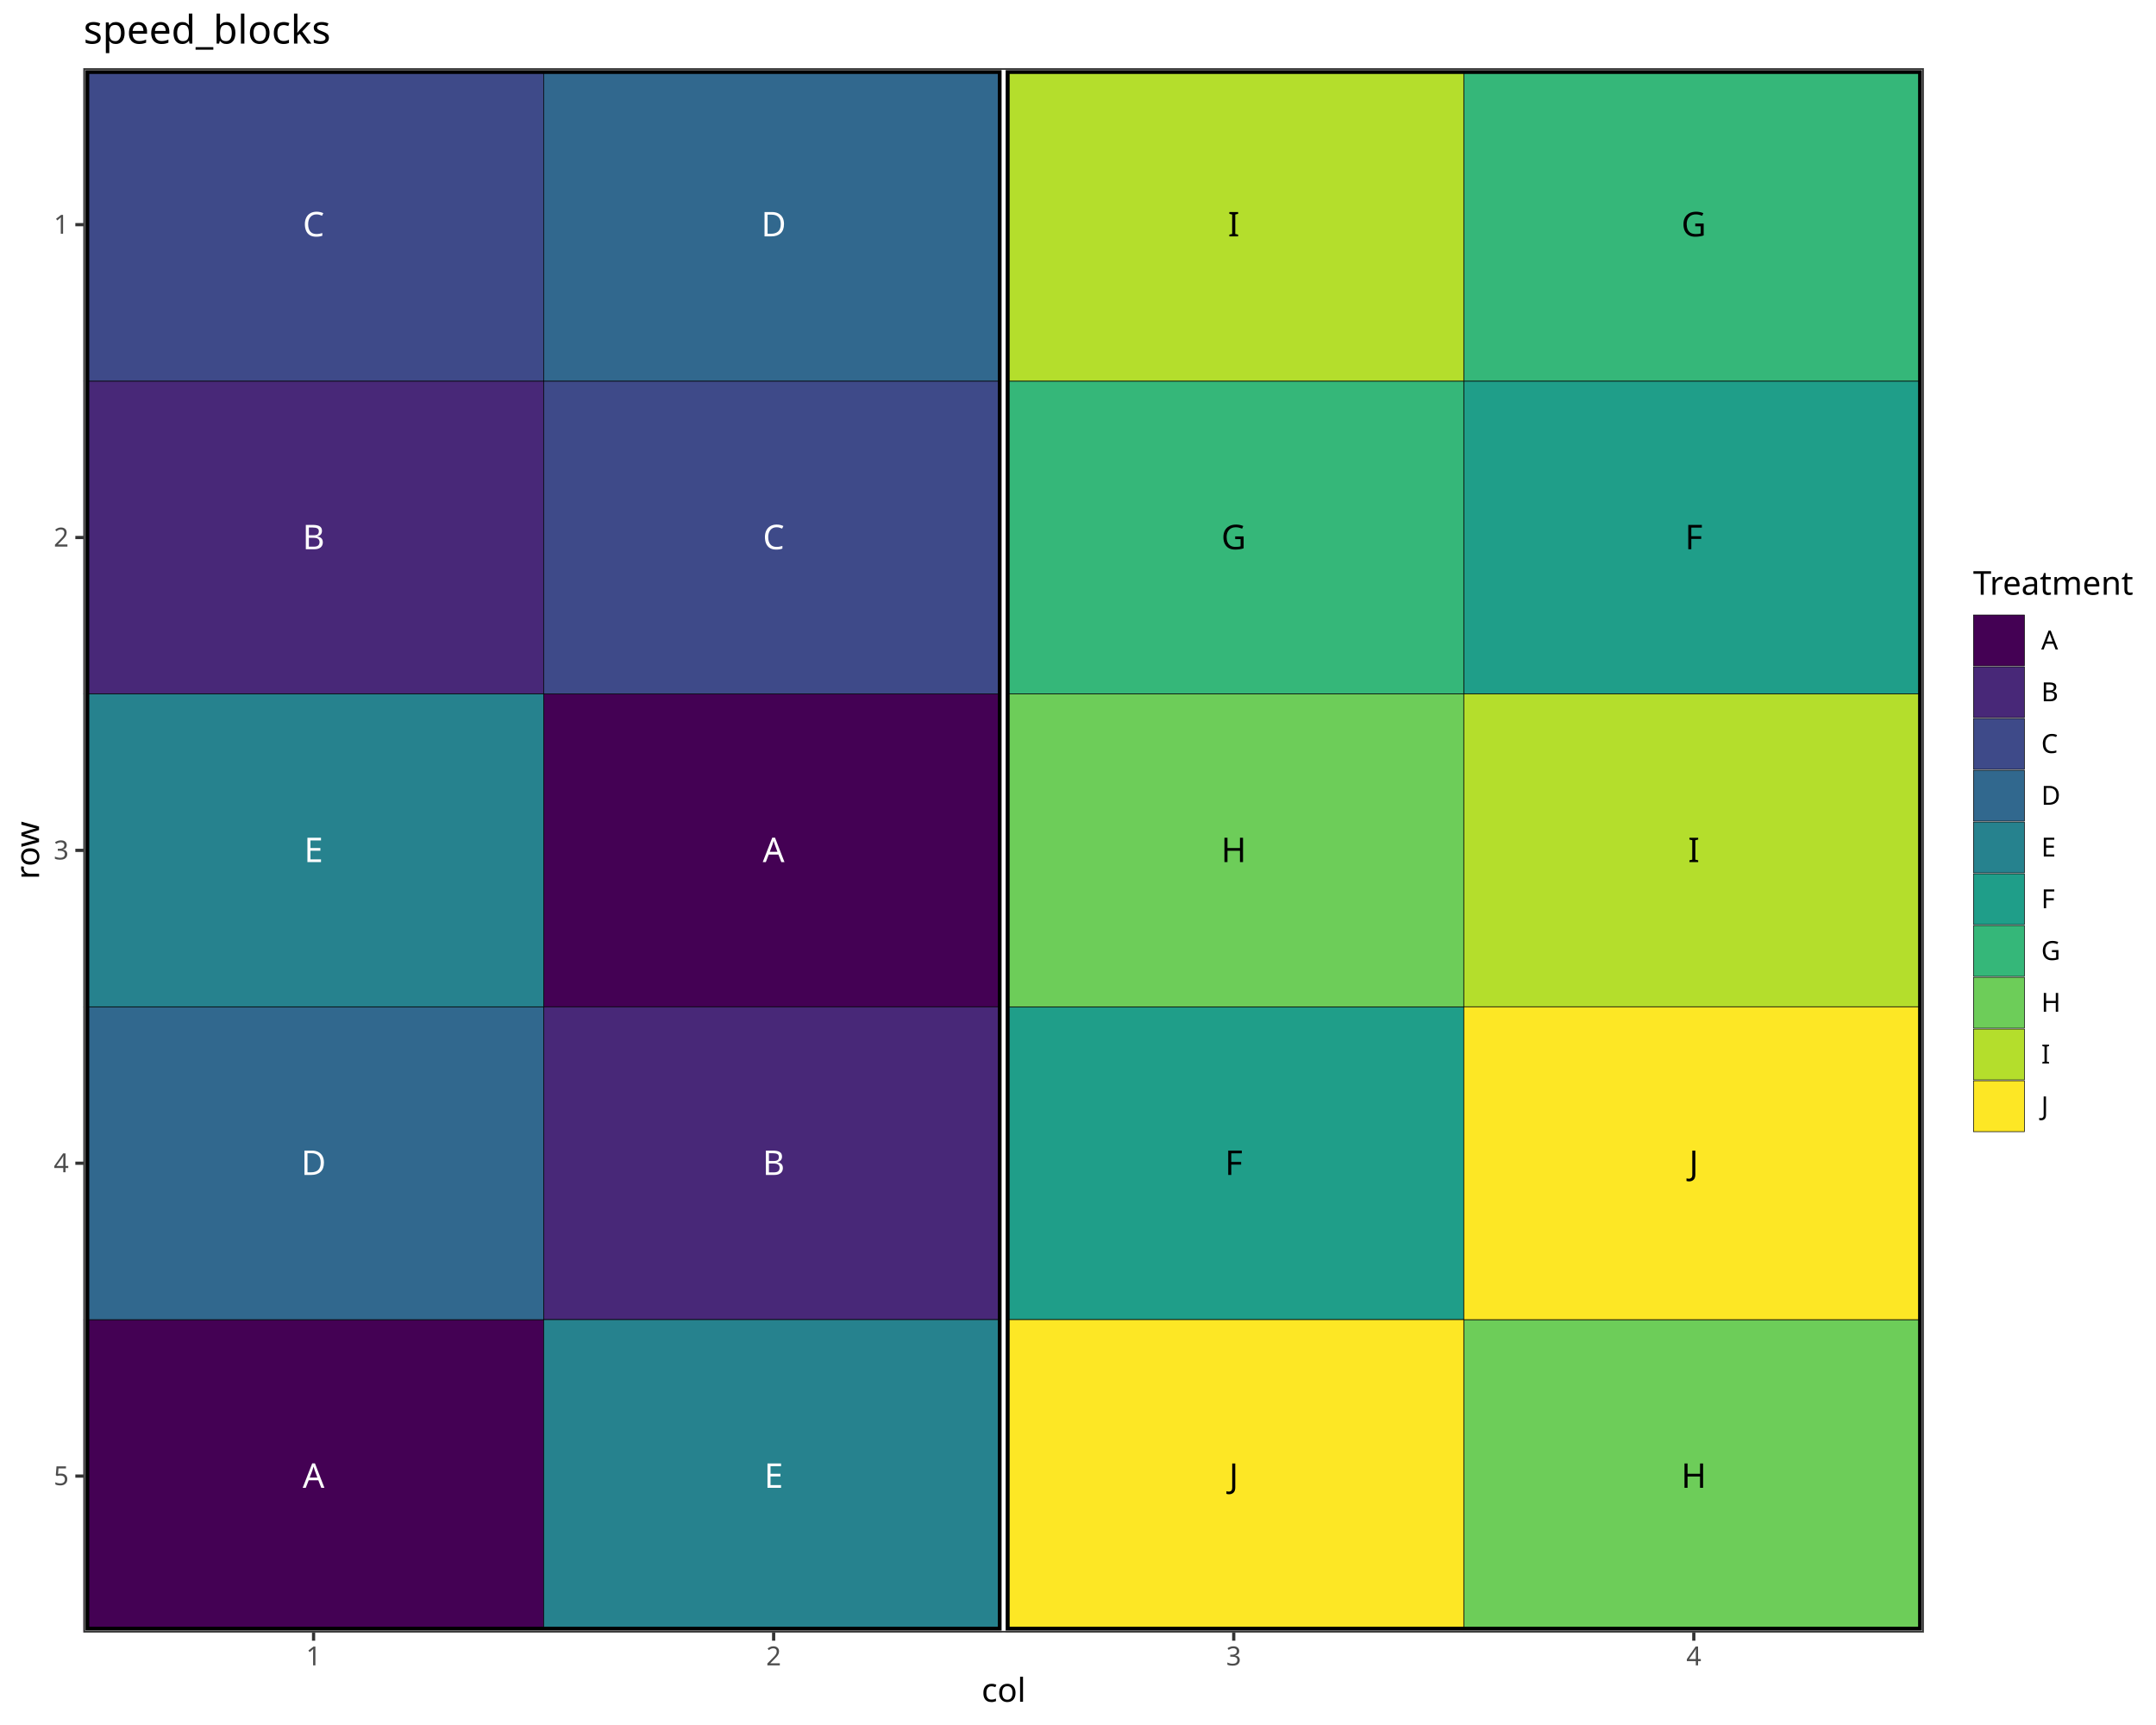
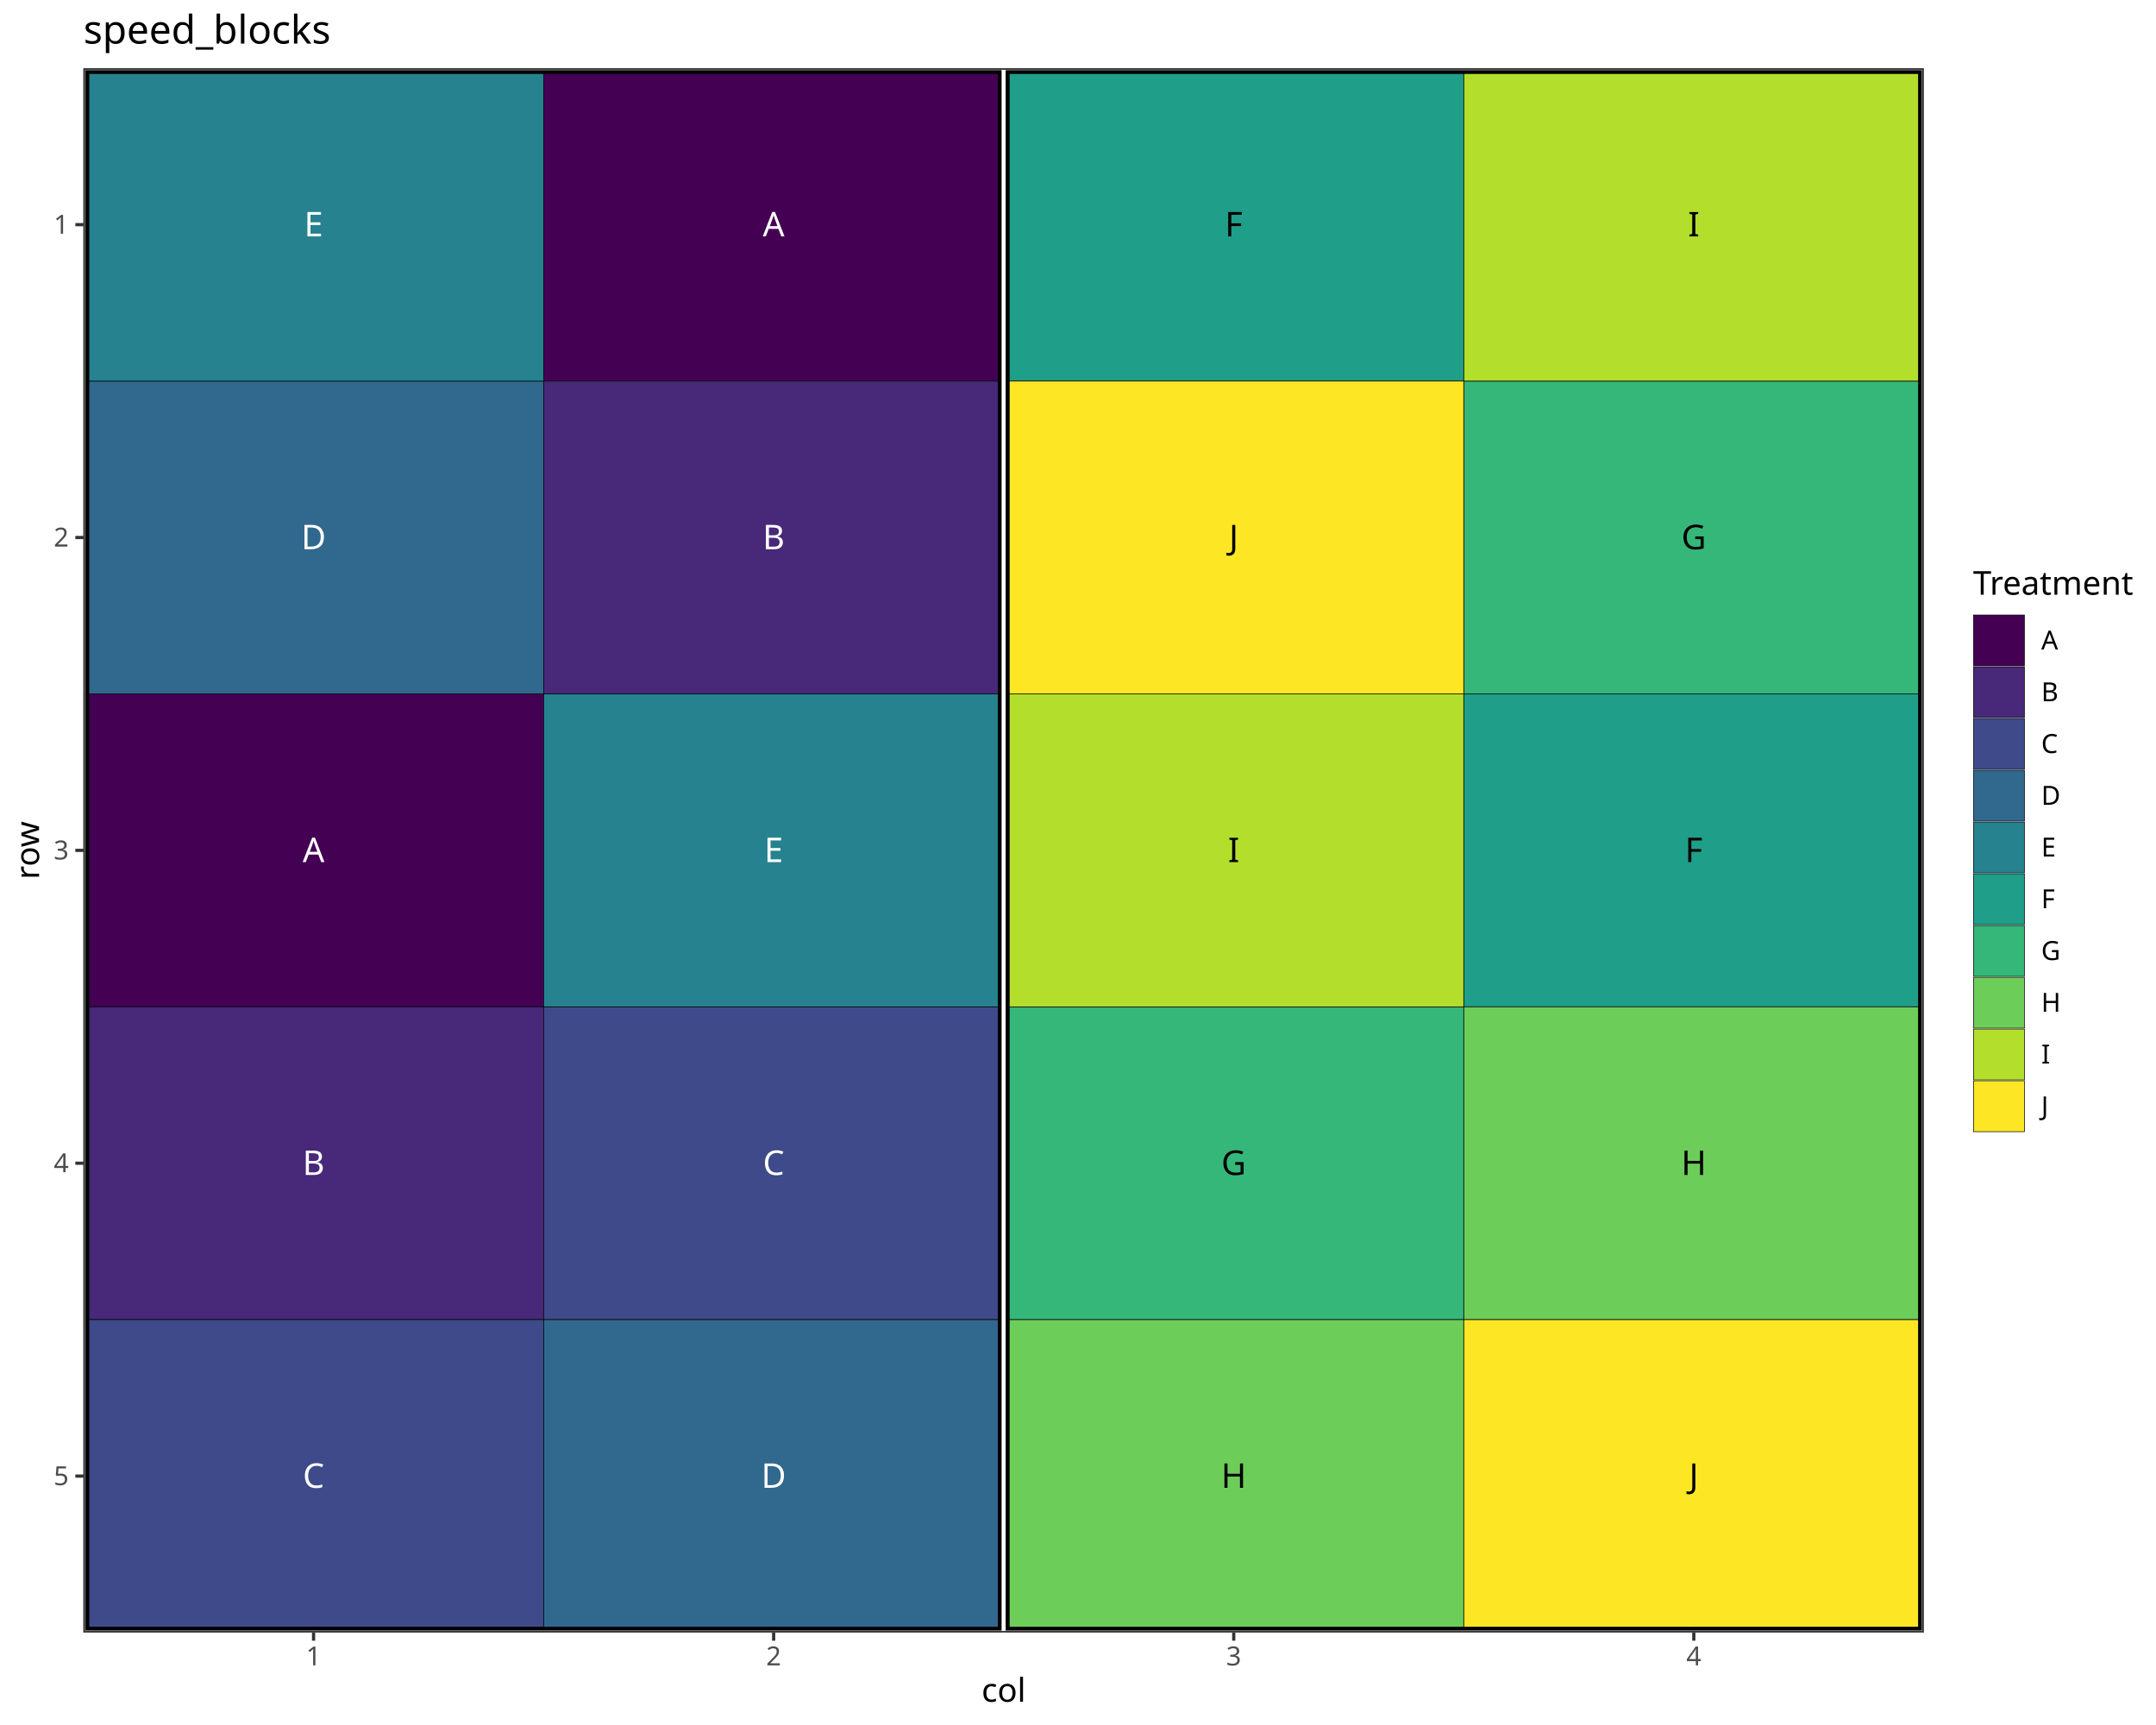
<svg xmlns="http://www.w3.org/2000/svg" class="svglite" data-engine-version="2.0" width="720.00pt" height="576.00pt" viewBox="0 0 720.00 576.00">
  <defs>
    <style type="text/css">
    .svglite line, .svglite polyline, .svglite polygon, .svglite path, .svglite rect, .svglite circle {
      fill: none;
      stroke: #000000;
      stroke-linecap: round;
      stroke-linejoin: round;
      stroke-miterlimit: 10.00;
    }
  </style>
  </defs>
  <rect width="100%" height="100%" style="stroke: none; fill: #FFFFFF;" />
  <defs>
    <clipPath id="cpMC4wMHw3MjAuMDB8MC4wMHw1NzYuMDA=">
      <rect x="0.00" y="0.00" width="720.00" height="576.00" />
    </clipPath>
  </defs>
  <g clip-path="url(#cpMC4wMHw3MjAuMDB8MC4wMHw1NzYuMDA=)">
    <rect x="-0" y="0.00" width="720.00" height="576.00" style="stroke-width: 1.07; stroke: #FFFFFF; fill: #FFFFFF;" />
  </g>
  <defs>
    <clipPath id="cpMjcuOTB8NjQyLjQ3fDIyLjc4fDU0NS4xMQ==">
      <rect x="27.90" y="22.78" width="614.57" height="522.33" />
    </clipPath>
  </defs>
  <g clip-path="url(#cpMjcuOTB8NjQyLjQ3fDIyLjc4fDU0NS4xMQ==)">
    <rect x="27.90" y="22.78" width="614.57" height="522.33" style="stroke-width: 1.07; stroke: none; fill: #FFFFFF;" />
    <polyline points="27.90,22.78 642.47,22.78 " style="stroke-width: 0.53; stroke: #EBEBEB; stroke-linecap: butt;" />
    <polyline points="27.90,127.25 642.47,127.25 " style="stroke-width: 0.53; stroke: #EBEBEB; stroke-linecap: butt;" />
    <polyline points="27.90,231.72 642.47,231.72 " style="stroke-width: 0.53; stroke: #EBEBEB; stroke-linecap: butt;" />
    <polyline points="27.90,336.18 642.47,336.18 " style="stroke-width: 0.53; stroke: #EBEBEB; stroke-linecap: butt;" />
    <polyline points="27.90,440.65 642.47,440.65 " style="stroke-width: 0.53; stroke: #EBEBEB; stroke-linecap: butt;" />
    <polyline points="27.90,545.11 642.47,545.11 " style="stroke-width: 0.53; stroke: #EBEBEB; stroke-linecap: butt;" />
    <polyline points="27.90,545.11 27.90,22.78 " style="stroke-width: 0.53; stroke: #EBEBEB; stroke-linecap: butt;" />
    <polyline points="181.54,545.11 181.54,22.78 " style="stroke-width: 0.53; stroke: #EBEBEB; stroke-linecap: butt;" />
    <polyline points="335.18,545.11 335.18,22.78 " style="stroke-width: 0.53; stroke: #EBEBEB; stroke-linecap: butt;" />
    <polyline points="488.83,545.11 488.83,22.78 " style="stroke-width: 0.53; stroke: #EBEBEB; stroke-linecap: butt;" />
    <polyline points="642.47,545.11 642.47,22.78 " style="stroke-width: 0.53; stroke: #EBEBEB; stroke-linecap: butt;" />
    <polyline points="27.90,75.02 642.47,75.02 " style="stroke-width: 1.07; stroke: #EBEBEB; stroke-linecap: butt;" />
    <polyline points="27.90,179.48 642.47,179.48 " style="stroke-width: 1.07; stroke: #EBEBEB; stroke-linecap: butt;" />
    <polyline points="27.90,283.95 642.47,283.95 " style="stroke-width: 1.07; stroke: #EBEBEB; stroke-linecap: butt;" />
    <polyline points="27.90,388.41 642.47,388.41 " style="stroke-width: 1.07; stroke: #EBEBEB; stroke-linecap: butt;" />
    <polyline points="27.90,492.88 642.47,492.88 " style="stroke-width: 1.07; stroke: #EBEBEB; stroke-linecap: butt;" />
    <polyline points="104.72,545.11 104.72,22.78 " style="stroke-width: 1.07; stroke: #EBEBEB; stroke-linecap: butt;" />
    <polyline points="258.36,545.11 258.36,22.78 " style="stroke-width: 1.07; stroke: #EBEBEB; stroke-linecap: butt;" />
    <polyline points="412.01,545.11 412.01,22.78 " style="stroke-width: 1.07; stroke: #EBEBEB; stroke-linecap: butt;" />
    <polyline points="565.65,545.11 565.65,22.78 " style="stroke-width: 1.07; stroke: #EBEBEB; stroke-linecap: butt;" />
-     <rect x="181.54" y="231.72" width="153.64" height="104.47" style="stroke-width: 0.21; stroke-linecap: butt; stroke-linejoin: miter; fill: #440154;" />
-     <rect x="27.90" y="440.65" width="153.64" height="104.47" style="stroke-width: 0.21; stroke-linecap: butt; stroke-linejoin: miter; fill: #440154;" />
-     <rect x="27.90" y="127.25" width="153.64" height="104.47" style="stroke-width: 0.21; stroke-linecap: butt; stroke-linejoin: miter; fill: #482878;" />
-     <rect x="181.54" y="336.18" width="153.64" height="104.47" style="stroke-width: 0.21; stroke-linecap: butt; stroke-linejoin: miter; fill: #482878;" />
-     <rect x="27.90" y="22.78" width="153.64" height="104.47" style="stroke-width: 0.21; stroke-linecap: butt; stroke-linejoin: miter; fill: #3E4A89;" />
-     <rect x="181.54" y="127.25" width="153.64" height="104.47" style="stroke-width: 0.21; stroke-linecap: butt; stroke-linejoin: miter; fill: #3E4A89;" />
-     <rect x="27.90" y="336.18" width="153.64" height="104.47" style="stroke-width: 0.21; stroke-linecap: butt; stroke-linejoin: miter; fill: #31688E;" />
-     <rect x="181.54" y="22.78" width="153.64" height="104.47" style="stroke-width: 0.21; stroke-linecap: butt; stroke-linejoin: miter; fill: #31688E;" />
-     <rect x="181.54" y="440.65" width="153.64" height="104.47" style="stroke-width: 0.21; stroke-linecap: butt; stroke-linejoin: miter; fill: #26828E;" />
-     <rect x="27.90" y="231.72" width="153.64" height="104.47" style="stroke-width: 0.21; stroke-linecap: butt; stroke-linejoin: miter; fill: #26828E;" />
-     <rect x="488.83" y="127.25" width="153.64" height="104.47" style="stroke-width: 0.21; stroke-linecap: butt; stroke-linejoin: miter; fill: #1F9E89;" />
-     <rect x="335.18" y="336.18" width="153.64" height="104.47" style="stroke-width: 0.21; stroke-linecap: butt; stroke-linejoin: miter; fill: #1F9E89;" />
-     <rect x="335.18" y="127.25" width="153.64" height="104.47" style="stroke-width: 0.21; stroke-linecap: butt; stroke-linejoin: miter; fill: #35B779;" />
-     <rect x="488.83" y="22.78" width="153.64" height="104.47" style="stroke-width: 0.21; stroke-linecap: butt; stroke-linejoin: miter; fill: #35B779;" />
-     <rect x="335.18" y="231.72" width="153.64" height="104.47" style="stroke-width: 0.21; stroke-linecap: butt; stroke-linejoin: miter; fill: #6DCD59;" />
-     <rect x="488.83" y="440.65" width="153.64" height="104.47" style="stroke-width: 0.21; stroke-linecap: butt; stroke-linejoin: miter; fill: #6DCD59;" />
-     <rect x="335.18" y="22.78" width="153.64" height="104.47" style="stroke-width: 0.21; stroke-linecap: butt; stroke-linejoin: miter; fill: #B4DE2C;" />
-     <rect x="488.83" y="231.72" width="153.64" height="104.47" style="stroke-width: 0.21; stroke-linecap: butt; stroke-linejoin: miter; fill: #B4DE2C;" />
-     <rect x="335.18" y="440.65" width="153.64" height="104.47" style="stroke-width: 0.21; stroke-linecap: butt; stroke-linejoin: miter; fill: #FDE725;" />
-     <rect x="488.83" y="336.18" width="153.64" height="104.47" style="stroke-width: 0.21; stroke-linecap: butt; stroke-linejoin: miter; fill: #FDE725;" />
-     <text x="258.36" y="287.86" text-anchor="middle" style="font-size: 11.38px; fill: #FFFFFF; font-family: sans;" textLength="7.59px" lengthAdjust="spacingAndGlyphs">A</text>
-     <text x="104.72" y="496.80" text-anchor="middle" style="font-size: 11.38px; fill: #FFFFFF; font-family: sans;" textLength="7.59px" lengthAdjust="spacingAndGlyphs">A</text>
-     <text x="104.72" y="183.40" text-anchor="middle" style="font-size: 11.38px; fill: #FFFFFF; font-family: sans;" textLength="7.59px" lengthAdjust="spacingAndGlyphs">B</text>
-     <text x="258.36" y="392.33" text-anchor="middle" style="font-size: 11.38px; fill: #FFFFFF; font-family: sans;" textLength="7.59px" lengthAdjust="spacingAndGlyphs">B</text>
-     <text x="104.72" y="78.93" text-anchor="middle" style="font-size: 11.38px; fill: #FFFFFF; font-family: sans;" textLength="8.22px" lengthAdjust="spacingAndGlyphs">C</text>
-     <text x="258.36" y="183.40" text-anchor="middle" style="font-size: 11.38px; fill: #FFFFFF; font-family: sans;" textLength="8.22px" lengthAdjust="spacingAndGlyphs">C</text>
-     <text x="104.72" y="392.33" text-anchor="middle" style="font-size: 11.38px; fill: #FFFFFF; font-family: sans;" textLength="8.22px" lengthAdjust="spacingAndGlyphs">D</text>
-     <text x="258.36" y="78.93" text-anchor="middle" style="font-size: 11.38px; fill: #FFFFFF; font-family: sans;" textLength="8.22px" lengthAdjust="spacingAndGlyphs">D</text>
-     <text x="258.36" y="496.80" text-anchor="middle" style="font-size: 11.38px; fill: #FFFFFF; font-family: sans;" textLength="7.59px" lengthAdjust="spacingAndGlyphs">E</text>
-     <text x="104.72" y="287.86" text-anchor="middle" style="font-size: 11.38px; fill: #FFFFFF; font-family: sans;" textLength="7.59px" lengthAdjust="spacingAndGlyphs">E</text>
-     <text x="565.65" y="183.40" text-anchor="middle" style="font-size: 11.38px; font-family: sans;" textLength="6.95px" lengthAdjust="spacingAndGlyphs">F</text>
-     <text x="412.01" y="392.33" text-anchor="middle" style="font-size: 11.38px; font-family: sans;" textLength="6.95px" lengthAdjust="spacingAndGlyphs">F</text>
-     <text x="412.01" y="183.40" text-anchor="middle" style="font-size: 11.38px; font-family: sans;" textLength="8.86px" lengthAdjust="spacingAndGlyphs">G</text>
-     <text x="565.65" y="78.93" text-anchor="middle" style="font-size: 11.38px; font-family: sans;" textLength="8.86px" lengthAdjust="spacingAndGlyphs">G</text>
-     <text x="412.01" y="287.86" text-anchor="middle" style="font-size: 11.38px; font-family: sans;" textLength="8.22px" lengthAdjust="spacingAndGlyphs">H</text>
-     <text x="565.65" y="496.80" text-anchor="middle" style="font-size: 11.38px; font-family: sans;" textLength="8.22px" lengthAdjust="spacingAndGlyphs">H</text>
-     <text x="412.01" y="78.93" text-anchor="middle" style="font-size: 11.38px; font-family: sans;" textLength="3.16px" lengthAdjust="spacingAndGlyphs">I</text>
-     <text x="565.65" y="287.86" text-anchor="middle" style="font-size: 11.38px; font-family: sans;" textLength="3.16px" lengthAdjust="spacingAndGlyphs">I</text>
-     <text x="412.01" y="496.80" text-anchor="middle" style="font-size: 11.38px; font-family: sans;" textLength="5.70px" lengthAdjust="spacingAndGlyphs">J</text>
-     <text x="565.65" y="392.33" text-anchor="middle" style="font-size: 11.38px; font-family: sans;" textLength="5.70px" lengthAdjust="spacingAndGlyphs">J</text>
+     <rect x="27.90" y="231.72" width="153.64" height="104.47" style="stroke-width: 0.21; stroke-linecap: butt; stroke-linejoin: miter; fill: #440154;" />
+     <rect x="181.54" y="22.78" width="153.64" height="104.47" style="stroke-width: 0.21; stroke-linecap: butt; stroke-linejoin: miter; fill: #440154;" />
+     <rect x="181.54" y="127.25" width="153.64" height="104.47" style="stroke-width: 0.21; stroke-linecap: butt; stroke-linejoin: miter; fill: #482878;" />
+     <rect x="27.90" y="336.18" width="153.64" height="104.47" style="stroke-width: 0.21; stroke-linecap: butt; stroke-linejoin: miter; fill: #482878;" />
+     <rect x="27.90" y="440.65" width="153.64" height="104.47" style="stroke-width: 0.21; stroke-linecap: butt; stroke-linejoin: miter; fill: #3E4A89;" />
+     <rect x="181.54" y="336.18" width="153.64" height="104.47" style="stroke-width: 0.21; stroke-linecap: butt; stroke-linejoin: miter; fill: #3E4A89;" />
+     <rect x="27.90" y="127.25" width="153.64" height="104.47" style="stroke-width: 0.21; stroke-linecap: butt; stroke-linejoin: miter; fill: #31688E;" />
+     <rect x="181.54" y="440.65" width="153.64" height="104.47" style="stroke-width: 0.21; stroke-linecap: butt; stroke-linejoin: miter; fill: #31688E;" />
+     <rect x="27.90" y="22.78" width="153.64" height="104.47" style="stroke-width: 0.21; stroke-linecap: butt; stroke-linejoin: miter; fill: #26828E;" />
+     <rect x="181.54" y="231.72" width="153.64" height="104.47" style="stroke-width: 0.21; stroke-linecap: butt; stroke-linejoin: miter; fill: #26828E;" />
+     <rect x="335.18" y="22.78" width="153.64" height="104.47" style="stroke-width: 0.21; stroke-linecap: butt; stroke-linejoin: miter; fill: #1F9E89;" />
+     <rect x="488.83" y="231.72" width="153.64" height="104.47" style="stroke-width: 0.21; stroke-linecap: butt; stroke-linejoin: miter; fill: #1F9E89;" />
+     <rect x="488.83" y="127.25" width="153.64" height="104.47" style="stroke-width: 0.21; stroke-linecap: butt; stroke-linejoin: miter; fill: #35B779;" />
+     <rect x="335.18" y="336.18" width="153.64" height="104.47" style="stroke-width: 0.21; stroke-linecap: butt; stroke-linejoin: miter; fill: #35B779;" />
+     <rect x="335.18" y="440.65" width="153.64" height="104.47" style="stroke-width: 0.21; stroke-linecap: butt; stroke-linejoin: miter; fill: #6DCD59;" />
+     <rect x="488.83" y="336.18" width="153.64" height="104.47" style="stroke-width: 0.21; stroke-linecap: butt; stroke-linejoin: miter; fill: #6DCD59;" />
+     <rect x="335.18" y="231.72" width="153.64" height="104.47" style="stroke-width: 0.21; stroke-linecap: butt; stroke-linejoin: miter; fill: #B4DE2C;" />
+     <rect x="488.83" y="22.78" width="153.64" height="104.47" style="stroke-width: 0.21; stroke-linecap: butt; stroke-linejoin: miter; fill: #B4DE2C;" />
+     <rect x="335.18" y="127.25" width="153.64" height="104.47" style="stroke-width: 0.21; stroke-linecap: butt; stroke-linejoin: miter; fill: #FDE725;" />
+     <rect x="488.83" y="440.65" width="153.64" height="104.47" style="stroke-width: 0.21; stroke-linecap: butt; stroke-linejoin: miter; fill: #FDE725;" />
+     <text x="104.72" y="287.86" text-anchor="middle" style="font-size: 11.38px; fill: #FFFFFF; font-family: sans;" textLength="7.59px" lengthAdjust="spacingAndGlyphs">A</text>
+     <text x="258.36" y="78.93" text-anchor="middle" style="font-size: 11.38px; fill: #FFFFFF; font-family: sans;" textLength="7.59px" lengthAdjust="spacingAndGlyphs">A</text>
+     <text x="258.36" y="183.40" text-anchor="middle" style="font-size: 11.38px; fill: #FFFFFF; font-family: sans;" textLength="7.59px" lengthAdjust="spacingAndGlyphs">B</text>
+     <text x="104.72" y="392.33" text-anchor="middle" style="font-size: 11.38px; fill: #FFFFFF; font-family: sans;" textLength="7.59px" lengthAdjust="spacingAndGlyphs">B</text>
+     <text x="104.72" y="496.80" text-anchor="middle" style="font-size: 11.38px; fill: #FFFFFF; font-family: sans;" textLength="8.22px" lengthAdjust="spacingAndGlyphs">C</text>
+     <text x="258.36" y="392.33" text-anchor="middle" style="font-size: 11.38px; fill: #FFFFFF; font-family: sans;" textLength="8.22px" lengthAdjust="spacingAndGlyphs">C</text>
+     <text x="104.72" y="183.40" text-anchor="middle" style="font-size: 11.38px; fill: #FFFFFF; font-family: sans;" textLength="8.22px" lengthAdjust="spacingAndGlyphs">D</text>
+     <text x="258.36" y="496.80" text-anchor="middle" style="font-size: 11.38px; fill: #FFFFFF; font-family: sans;" textLength="8.22px" lengthAdjust="spacingAndGlyphs">D</text>
+     <text x="104.72" y="78.93" text-anchor="middle" style="font-size: 11.38px; fill: #FFFFFF; font-family: sans;" textLength="7.59px" lengthAdjust="spacingAndGlyphs">E</text>
+     <text x="258.36" y="287.86" text-anchor="middle" style="font-size: 11.38px; fill: #FFFFFF; font-family: sans;" textLength="7.59px" lengthAdjust="spacingAndGlyphs">E</text>
+     <text x="412.01" y="78.93" text-anchor="middle" style="font-size: 11.38px; font-family: sans;" textLength="6.95px" lengthAdjust="spacingAndGlyphs">F</text>
+     <text x="565.65" y="287.86" text-anchor="middle" style="font-size: 11.38px; font-family: sans;" textLength="6.95px" lengthAdjust="spacingAndGlyphs">F</text>
+     <text x="565.65" y="183.40" text-anchor="middle" style="font-size: 11.38px; font-family: sans;" textLength="8.86px" lengthAdjust="spacingAndGlyphs">G</text>
+     <text x="412.01" y="392.33" text-anchor="middle" style="font-size: 11.38px; font-family: sans;" textLength="8.86px" lengthAdjust="spacingAndGlyphs">G</text>
+     <text x="412.01" y="496.80" text-anchor="middle" style="font-size: 11.38px; font-family: sans;" textLength="8.22px" lengthAdjust="spacingAndGlyphs">H</text>
+     <text x="565.65" y="392.33" text-anchor="middle" style="font-size: 11.38px; font-family: sans;" textLength="8.22px" lengthAdjust="spacingAndGlyphs">H</text>
+     <text x="412.01" y="287.86" text-anchor="middle" style="font-size: 11.38px; font-family: sans;" textLength="3.16px" lengthAdjust="spacingAndGlyphs">I</text>
+     <text x="565.65" y="78.93" text-anchor="middle" style="font-size: 11.38px; font-family: sans;" textLength="3.16px" lengthAdjust="spacingAndGlyphs">I</text>
+     <text x="412.01" y="183.40" text-anchor="middle" style="font-size: 11.38px; font-family: sans;" textLength="5.70px" lengthAdjust="spacingAndGlyphs">J</text>
+     <text x="565.65" y="496.80" text-anchor="middle" style="font-size: 11.38px; font-family: sans;" textLength="5.70px" lengthAdjust="spacingAndGlyphs">J</text>
    <rect x="27.90" y="22.78" width="307.29" height="522.33" style="stroke-width: 3.84; stroke-linecap: butt; stroke-linejoin: miter;" />
    <rect x="335.18" y="22.78" width="307.29" height="522.33" style="stroke-width: 3.84; stroke-linecap: butt; stroke-linejoin: miter;" />
    <rect x="27.90" y="22.78" width="307.29" height="522.33" style="stroke-width: 1.28; stroke: #FFFFFF; stroke-linecap: butt; stroke-linejoin: miter;" />
    <rect x="335.18" y="22.78" width="307.29" height="522.33" style="stroke-width: 1.28; stroke: #FFFFFF; stroke-linecap: butt; stroke-linejoin: miter;" />
    <rect x="27.90" y="22.78" width="614.57" height="522.33" style="stroke-width: 1.07; stroke: #333333;" />
  </g>
  <g clip-path="url(#cpMC4wMHw3MjAuMDB8MC4wMHw1NzYuMDA=)">
    <text x="22.97" y="78.04" text-anchor="end" style="font-size: 8.80px; fill: #4D4D4D; font-family: sans;" textLength="4.89px" lengthAdjust="spacingAndGlyphs">1</text>
    <text x="22.97" y="182.51" text-anchor="end" style="font-size: 8.80px; fill: #4D4D4D; font-family: sans;" textLength="4.89px" lengthAdjust="spacingAndGlyphs">2</text>
    <text x="22.97" y="286.98" text-anchor="end" style="font-size: 8.80px; fill: #4D4D4D; font-family: sans;" textLength="4.89px" lengthAdjust="spacingAndGlyphs">3</text>
    <text x="22.97" y="391.44" text-anchor="end" style="font-size: 8.80px; fill: #4D4D4D; font-family: sans;" textLength="4.89px" lengthAdjust="spacingAndGlyphs">4</text>
    <text x="22.97" y="495.91" text-anchor="end" style="font-size: 8.80px; fill: #4D4D4D; font-family: sans;" textLength="4.89px" lengthAdjust="spacingAndGlyphs">5</text>
    <polyline points="25.16,75.02 27.90,75.02 " style="stroke-width: 1.07; stroke: #333333; stroke-linecap: butt;" />
    <polyline points="25.16,179.48 27.90,179.48 " style="stroke-width: 1.07; stroke: #333333; stroke-linecap: butt;" />
    <polyline points="25.16,283.95 27.90,283.95 " style="stroke-width: 1.07; stroke: #333333; stroke-linecap: butt;" />
    <polyline points="25.16,388.41 27.90,388.41 " style="stroke-width: 1.07; stroke: #333333; stroke-linecap: butt;" />
    <polyline points="25.16,492.88 27.90,492.88 " style="stroke-width: 1.07; stroke: #333333; stroke-linecap: butt;" />
    <polyline points="104.72,547.85 104.72,545.11 " style="stroke-width: 1.07; stroke: #333333; stroke-linecap: butt;" />
    <polyline points="258.36,547.85 258.36,545.11 " style="stroke-width: 1.07; stroke: #333333; stroke-linecap: butt;" />
    <polyline points="412.01,547.85 412.01,545.11 " style="stroke-width: 1.07; stroke: #333333; stroke-linecap: butt;" />
    <polyline points="565.65,547.85 565.65,545.11 " style="stroke-width: 1.07; stroke: #333333; stroke-linecap: butt;" />
    <text x="104.72" y="556.10" text-anchor="middle" style="font-size: 8.80px; fill: #4D4D4D; font-family: sans;" textLength="4.89px" lengthAdjust="spacingAndGlyphs">1</text>
    <text x="258.36" y="556.10" text-anchor="middle" style="font-size: 8.80px; fill: #4D4D4D; font-family: sans;" textLength="4.89px" lengthAdjust="spacingAndGlyphs">2</text>
    <text x="412.01" y="556.10" text-anchor="middle" style="font-size: 8.80px; fill: #4D4D4D; font-family: sans;" textLength="4.89px" lengthAdjust="spacingAndGlyphs">3</text>
    <text x="565.65" y="556.10" text-anchor="middle" style="font-size: 8.80px; fill: #4D4D4D; font-family: sans;" textLength="4.89px" lengthAdjust="spacingAndGlyphs">4</text>
    <text x="335.18" y="568.24" text-anchor="middle" style="font-size: 11.00px; font-family: sans;" textLength="14.06px" lengthAdjust="spacingAndGlyphs">col</text>
    <text transform="translate(13.05,283.95) rotate(-90)" text-anchor="middle" style="font-size: 11.00px; font-family: sans;" textLength="17.73px" lengthAdjust="spacingAndGlyphs">row</text>
    <rect x="653.43" y="184.40" width="61.09" height="199.09" style="stroke-width: 1.07; stroke: none; fill: #FFFFFF;" />
    <text x="658.91" y="198.59" style="font-size: 11.00px; font-family: sans;" textLength="50.13px" lengthAdjust="spacingAndGlyphs">Treatment</text>
    <rect x="658.91" y="205.21" width="17.28" height="17.28" style="stroke-width: 1.07; stroke: none; fill: #FFFFFF;" />
    <rect x="659.05" y="205.36" width="17.00" height="17.00" style="stroke-width: 0.21; stroke-linecap: butt; stroke-linejoin: miter; fill: #440154;" />
    <rect x="658.91" y="222.49" width="17.28" height="17.28" style="stroke-width: 1.07; stroke: none; fill: #FFFFFF;" />
    <rect x="659.05" y="222.64" width="17.00" height="17.00" style="stroke-width: 0.21; stroke-linecap: butt; stroke-linejoin: miter; fill: #482878;" />
    <rect x="658.91" y="239.77" width="17.28" height="17.28" style="stroke-width: 1.07; stroke: none; fill: #FFFFFF;" />
    <rect x="659.05" y="239.92" width="17.00" height="17.00" style="stroke-width: 0.21; stroke-linecap: butt; stroke-linejoin: miter; fill: #3E4A89;" />
    <rect x="658.91" y="257.05" width="17.28" height="17.28" style="stroke-width: 1.07; stroke: none; fill: #FFFFFF;" />
    <rect x="659.05" y="257.20" width="17.00" height="17.00" style="stroke-width: 0.21; stroke-linecap: butt; stroke-linejoin: miter; fill: #31688E;" />
    <rect x="658.91" y="274.33" width="17.28" height="17.28" style="stroke-width: 1.07; stroke: none; fill: #FFFFFF;" />
    <rect x="659.05" y="274.48" width="17.00" height="17.00" style="stroke-width: 0.21; stroke-linecap: butt; stroke-linejoin: miter; fill: #26828E;" />
    <rect x="658.91" y="291.61" width="17.28" height="17.28" style="stroke-width: 1.07; stroke: none; fill: #FFFFFF;" />
    <rect x="659.05" y="291.76" width="17.00" height="17.00" style="stroke-width: 0.21; stroke-linecap: butt; stroke-linejoin: miter; fill: #1F9E89;" />
    <rect x="658.91" y="308.89" width="17.28" height="17.28" style="stroke-width: 1.07; stroke: none; fill: #FFFFFF;" />
    <rect x="659.05" y="309.04" width="17.00" height="17.00" style="stroke-width: 0.21; stroke-linecap: butt; stroke-linejoin: miter; fill: #35B779;" />
    <rect x="658.91" y="326.17" width="17.28" height="17.28" style="stroke-width: 1.07; stroke: none; fill: #FFFFFF;" />
    <rect x="659.05" y="326.32" width="17.00" height="17.00" style="stroke-width: 0.21; stroke-linecap: butt; stroke-linejoin: miter; fill: #6DCD59;" />
    <rect x="658.91" y="343.45" width="17.28" height="17.28" style="stroke-width: 1.07; stroke: none; fill: #FFFFFF;" />
    <rect x="659.05" y="343.60" width="17.00" height="17.00" style="stroke-width: 0.21; stroke-linecap: butt; stroke-linejoin: miter; fill: #B4DE2C;" />
    <rect x="658.91" y="360.73" width="17.28" height="17.28" style="stroke-width: 1.07; stroke: none; fill: #FFFFFF;" />
    <rect x="659.05" y="360.88" width="17.00" height="17.00" style="stroke-width: 0.21; stroke-linecap: butt; stroke-linejoin: miter; fill: #FDE725;" />
    <text x="681.67" y="216.88" style="font-size: 8.80px; font-family: sans;" textLength="5.87px" lengthAdjust="spacingAndGlyphs">A</text>
    <text x="681.67" y="234.16" style="font-size: 8.80px; font-family: sans;" textLength="5.87px" lengthAdjust="spacingAndGlyphs">B</text>
    <text x="681.67" y="251.44" style="font-size: 8.80px; font-family: sans;" textLength="6.36px" lengthAdjust="spacingAndGlyphs">C</text>
    <text x="681.67" y="268.72" style="font-size: 8.80px; font-family: sans;" textLength="6.36px" lengthAdjust="spacingAndGlyphs">D</text>
    <text x="681.67" y="286.00" style="font-size: 8.80px; font-family: sans;" textLength="5.87px" lengthAdjust="spacingAndGlyphs">E</text>
    <text x="681.67" y="303.28" style="font-size: 8.80px; font-family: sans;" textLength="5.38px" lengthAdjust="spacingAndGlyphs">F</text>
    <text x="681.67" y="320.56" style="font-size: 8.80px; font-family: sans;" textLength="6.85px" lengthAdjust="spacingAndGlyphs">G</text>
    <text x="681.67" y="337.84" style="font-size: 8.80px; font-family: sans;" textLength="6.36px" lengthAdjust="spacingAndGlyphs">H</text>
    <text x="681.67" y="355.12" style="font-size: 8.80px; font-family: sans;" textLength="2.44px" lengthAdjust="spacingAndGlyphs">I</text>
    <text x="681.67" y="372.40" style="font-size: 8.80px; font-family: sans;" textLength="4.40px" lengthAdjust="spacingAndGlyphs">J</text>
    <text x="27.90" y="14.56" style="font-size: 13.20px; font-family: sans;" textLength="80.74px" lengthAdjust="spacingAndGlyphs">speed_blocks</text>
  </g>
</svg>
